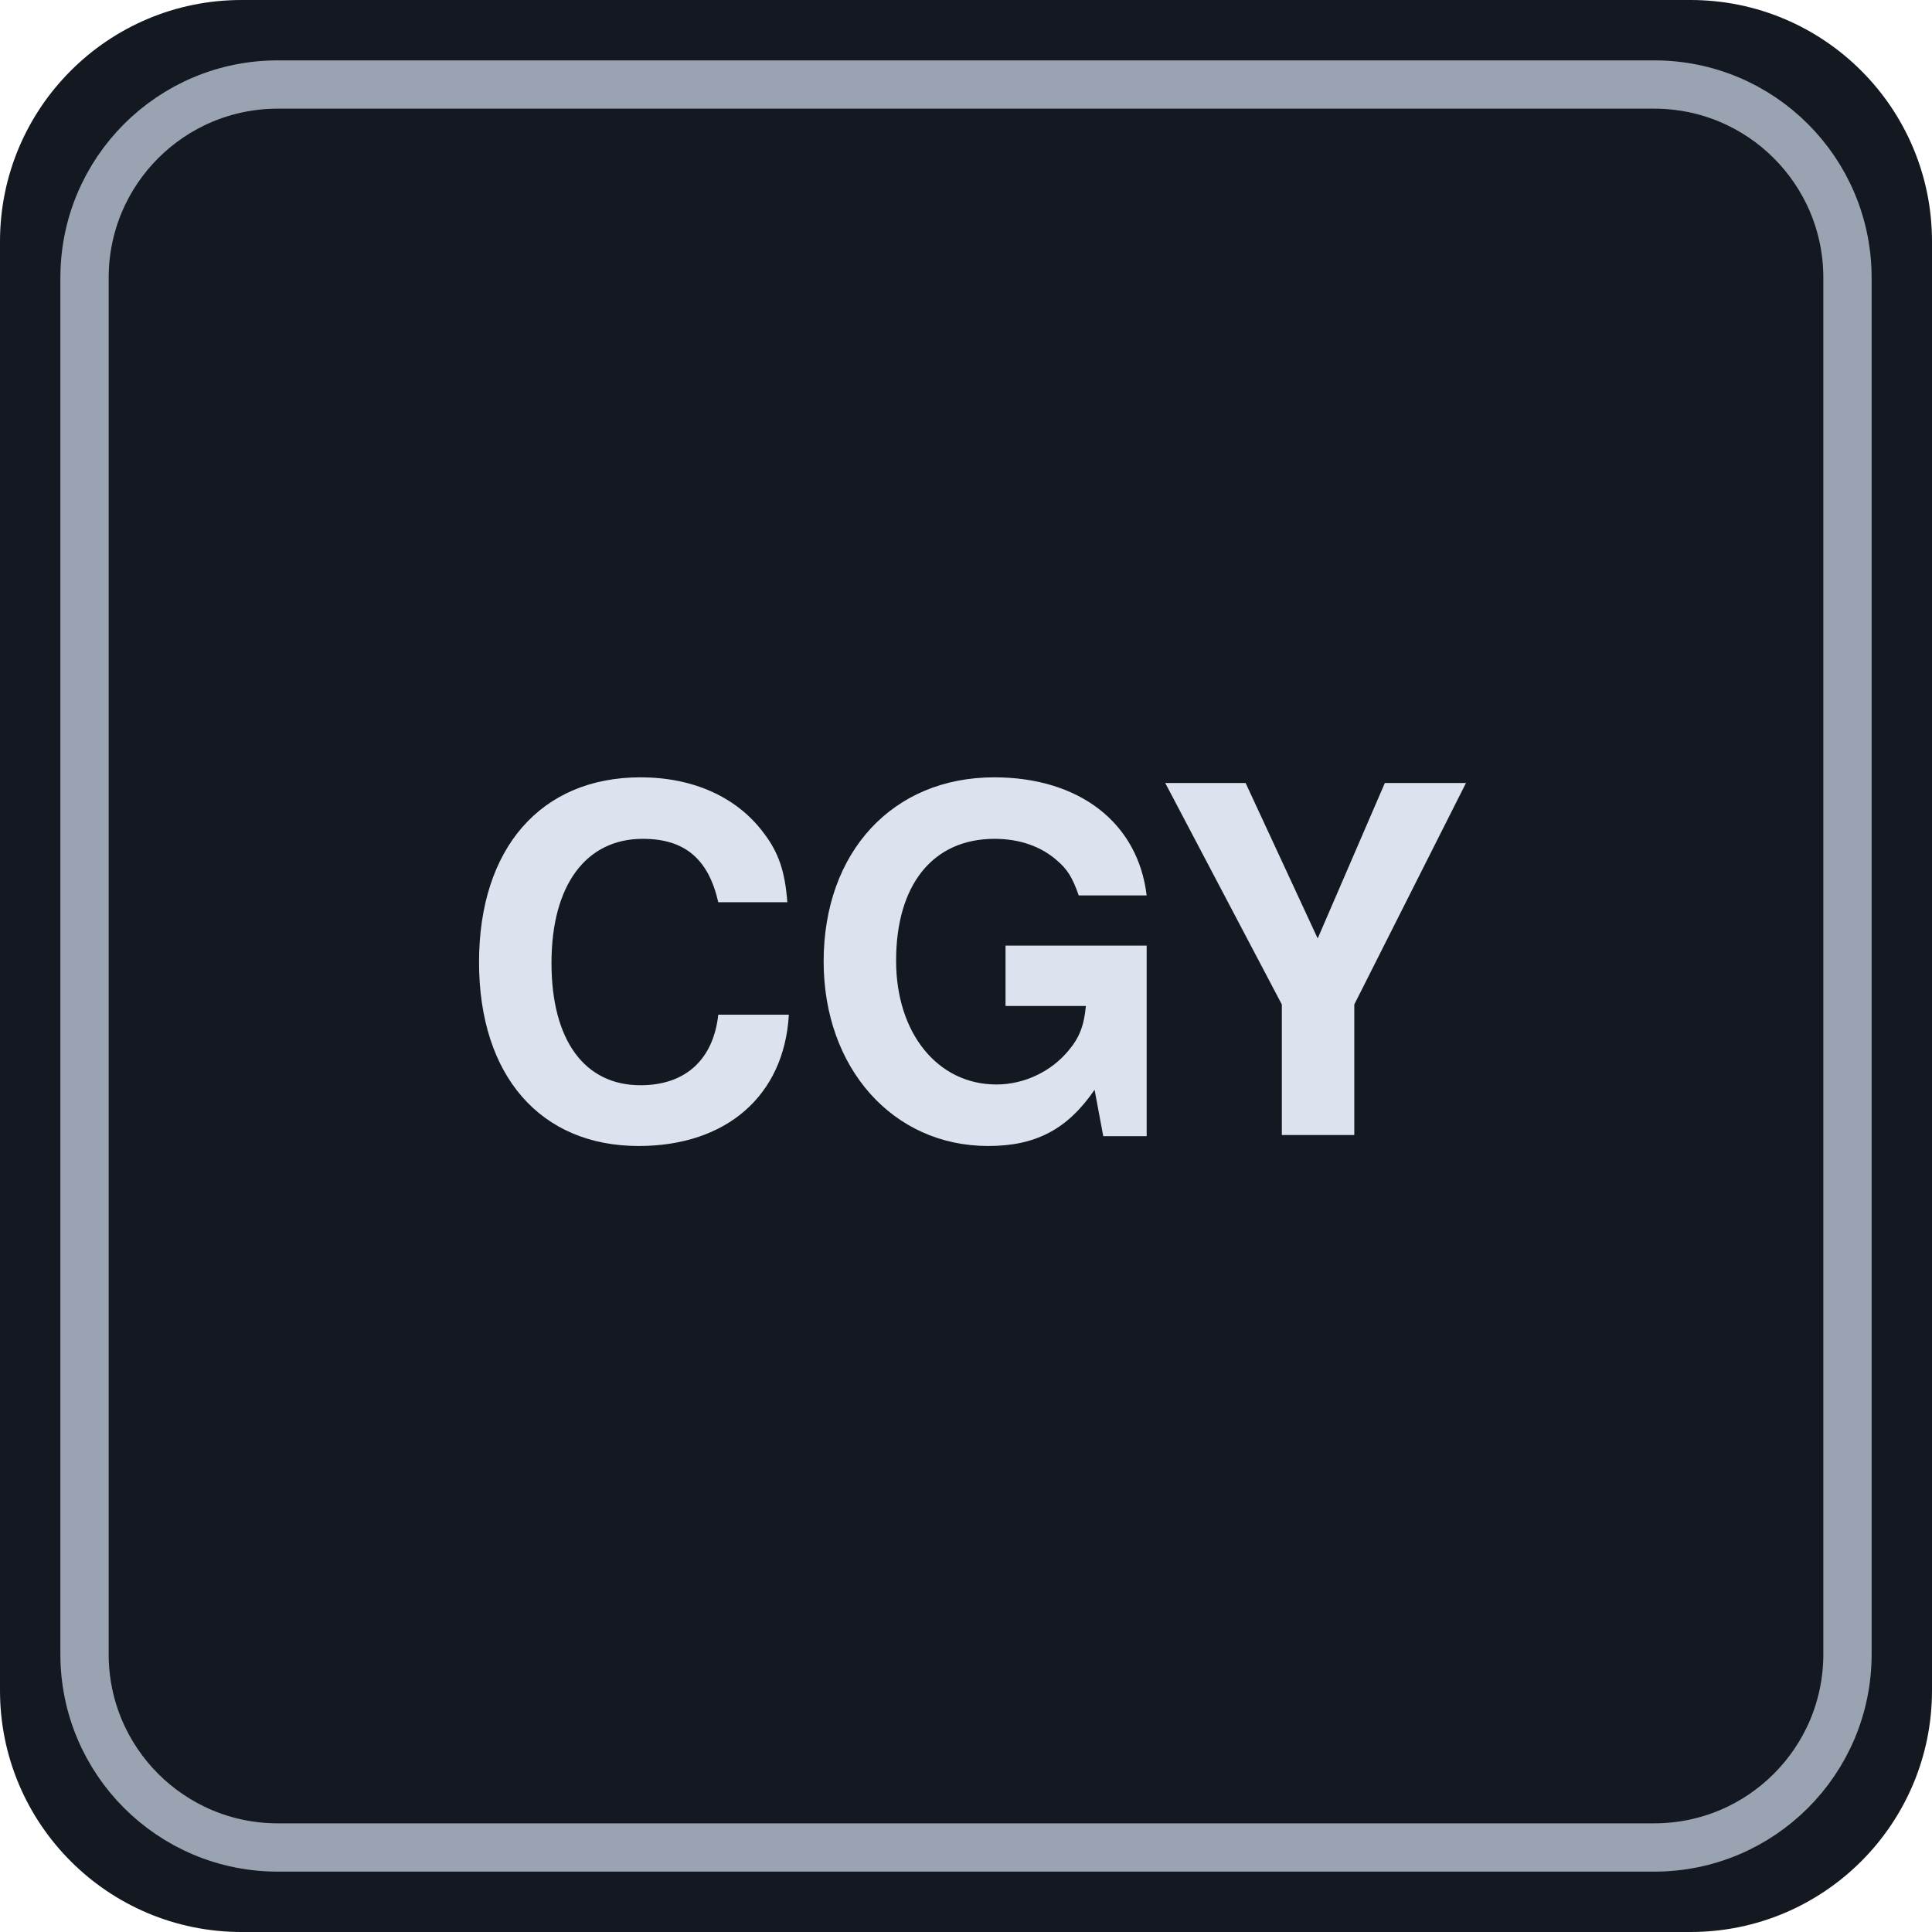
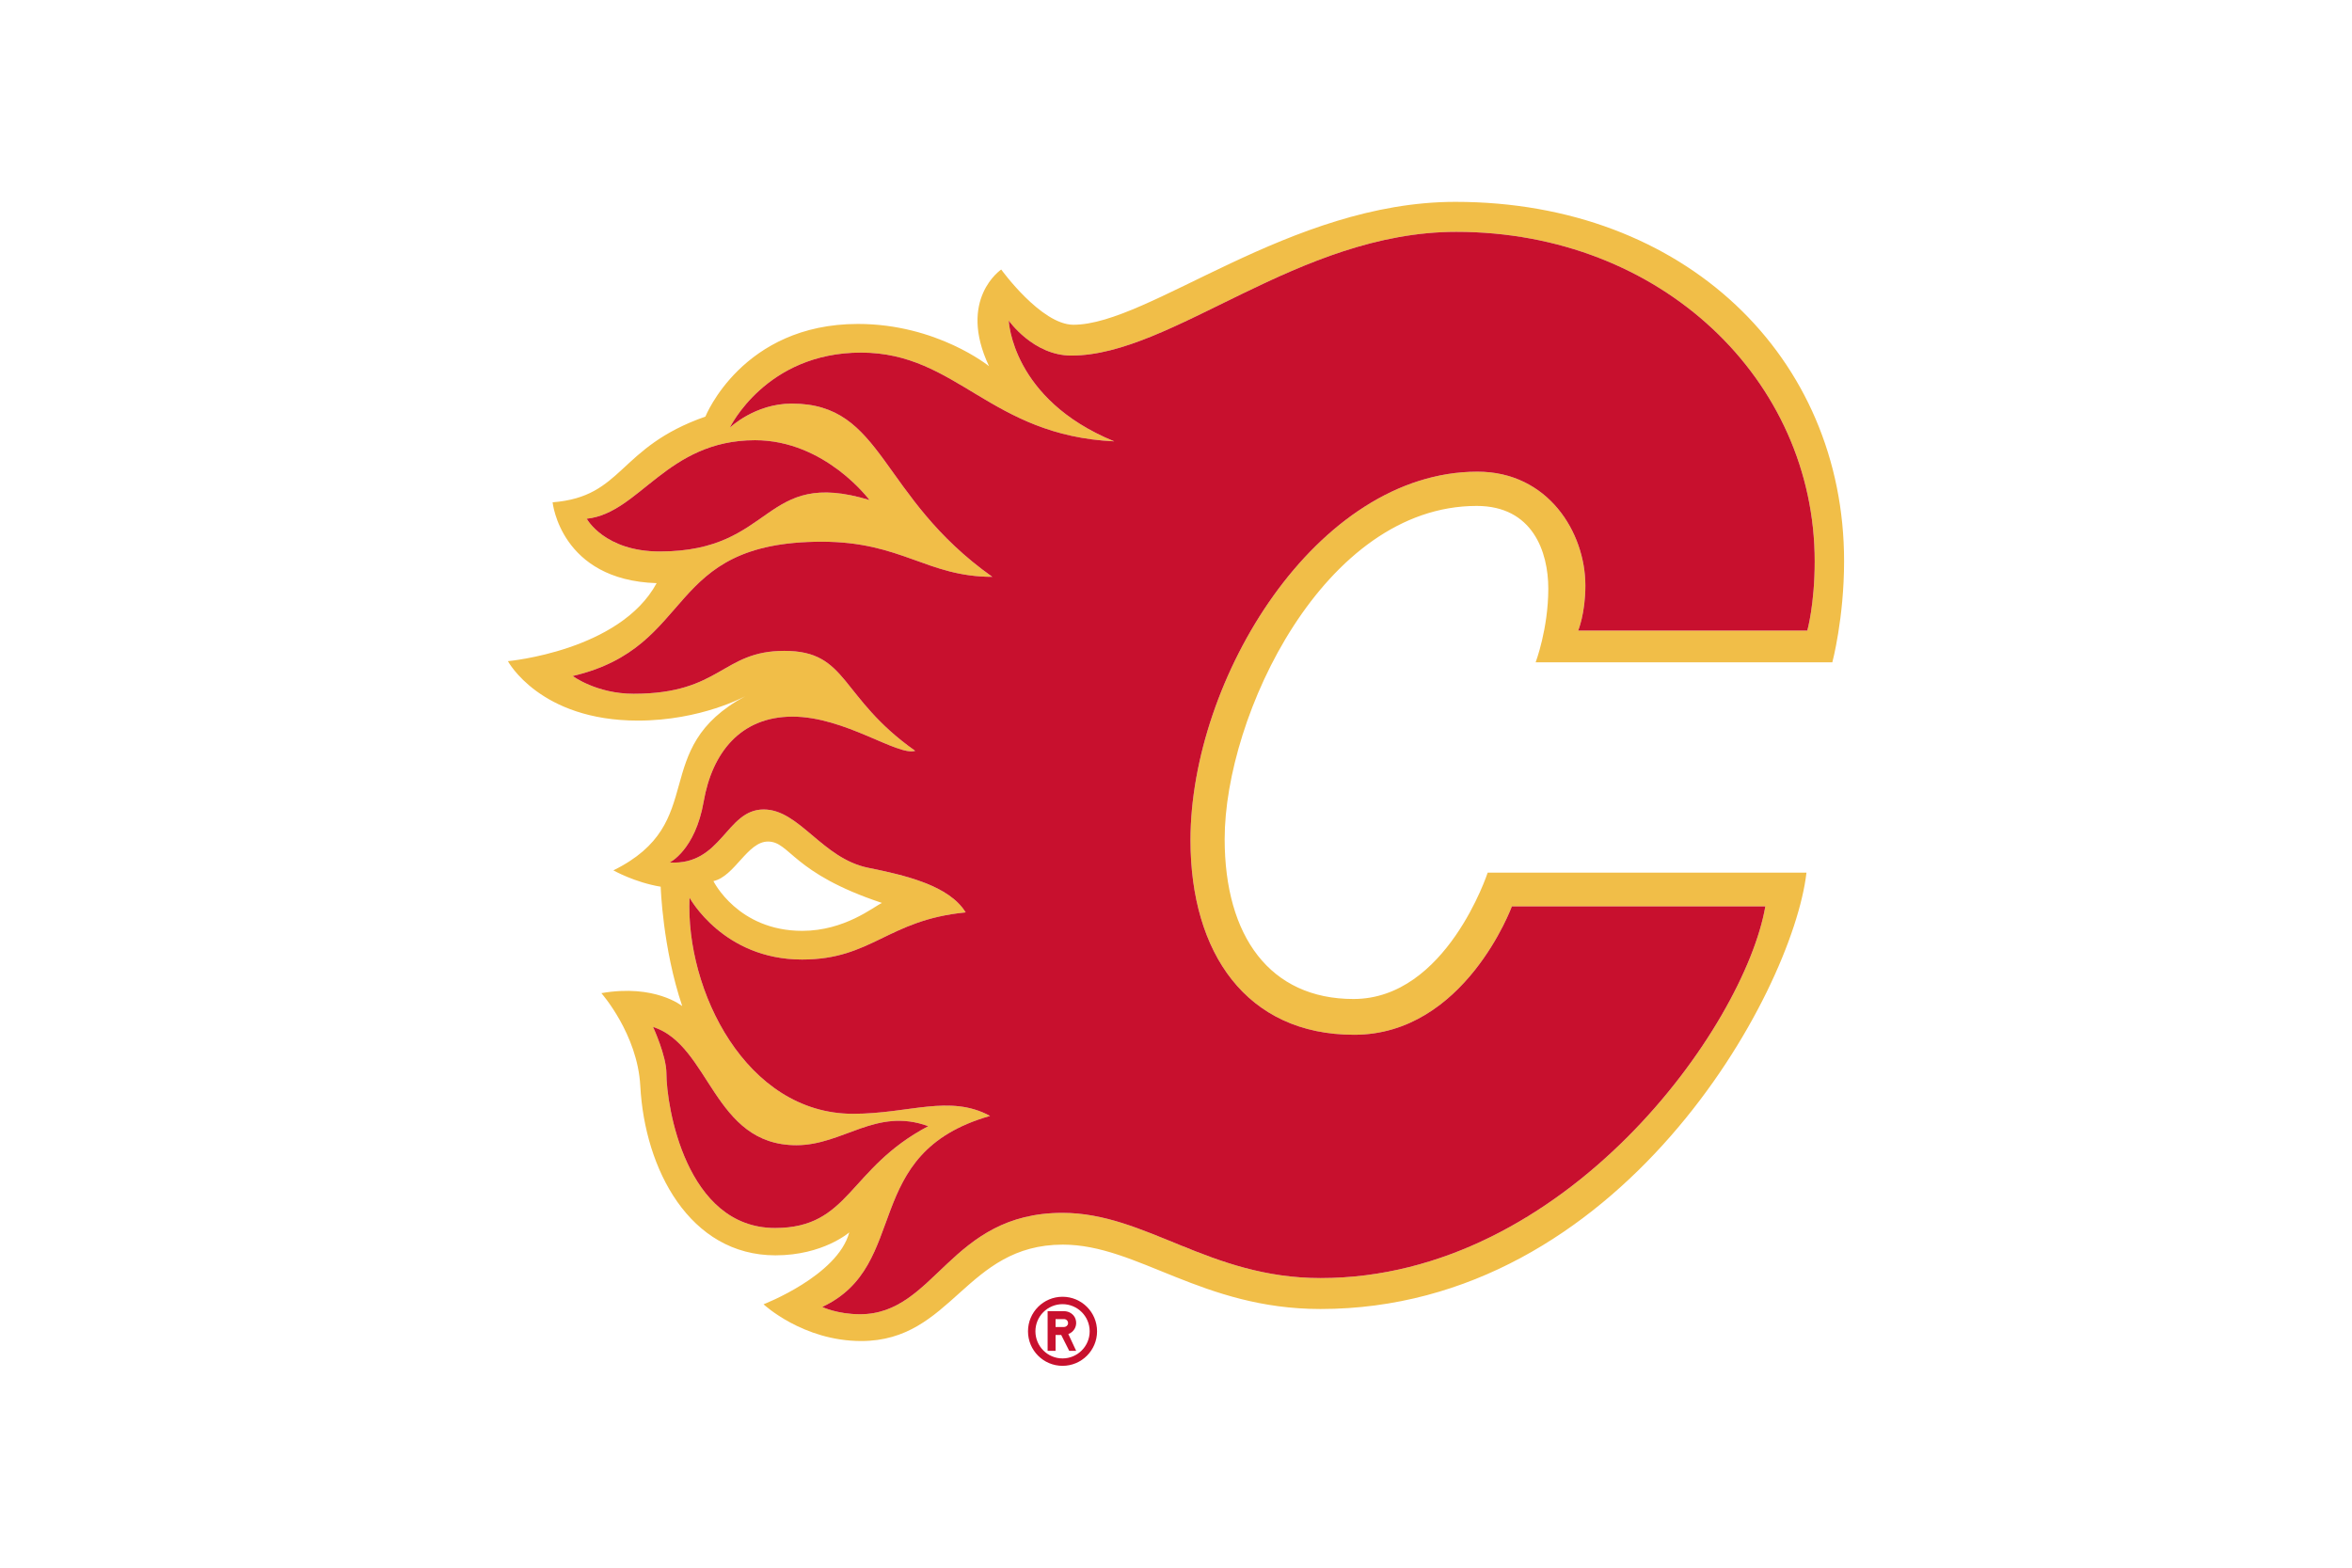
- <svg xmlns="http://www.w3.org/2000/svg" viewBox="0 0 80 80" width="80" height="80" role="img" aria-label="CGY">
-   <rect width="80" height="80" rx="10" fill="#141820" />
-   <rect x="3.5" y="3.5" width="73" height="73" rx="8" fill="none" stroke="#9aa3b2" stroke-width="2" />
-   <text x="40" y="47" text-anchor="middle" font-family="ui-sans-serif,system-ui,Helvetica,Arial,sans-serif" font-size="20" font-weight="700" fill="#dce3ee">CGY</text>
+ <svg xmlns="http://www.w3.org/2000/svg" viewBox="0 0 960 640">
+   <path fill="#f1be48" d="M747.887 270.395s4.798-17.958 4.798-41.322c0-83.14-64.841-146.666-158.651-146.666-67.59 0-125.021 50.172-155.899 50.172-13.176 0-29.475-22.55-29.475-22.55s-17.937 12.054-4.978 39.465c0 0-21.238-17.246-53.49-17.246-47.247 0-62.274 37.823-62.274 37.823-35.94 12.585-33.29 32.697-62.364 34.994 0 0 3.216 31.79 42.461 33.003-14.983 27.714-60.7 31.848-60.7 31.848s12.954 24.264 53.056 24.264c25.881 0 43.908-10.009 43.908-10.009-40.167 21.62-14.308 51.627-53.923 71.15 0 0 8.742 4.935 19.313 6.671 0 0 .756 24.946 8.797 48.743 0 0-11.115-9.115-33.011-5.286 0 0 14.764 16.68 15.888 37.88 1.801 33.988 20.133 69.154 55.176 69.154 19.452 0 30.121-9.378 30.121-9.378-4.743 17.717-34.991 29.36-34.991 29.36s16.024 15.002 39.876 15.002c37.212 0 42.509-39.356 82.3-39.356 30.451 0 56.759 26.282 105.126 26.282 122.339 0 192.668-128.764 198.384-178.134h-130.12s-16.879 51.578-54.763 51.578c-34.116 0-52.59-25.615-52.59-65.3 0-50.28 40.445-135.997 102.869-135.997 22.794 0 29.226 18.627 29.226 33.761 0 16.457-5.166 30.093-5.166 30.093zm-508.404-58.627c21.632-2.315 32.622-32.05 68.696-32.05 28.64 0 46.712 24.422 46.712 24.422-44.01-13.365-38.353 21.002-85.579 21.002-22.6 0-29.829-13.374-29.829-13.374m76.868 289.555c-36.525 0-44.347-50.043-44.347-63.097 0-7.247-5.465-18.999-5.465-18.999 23.407 7.547 24.466 48.297 58.514 48.297 19.148 0 32.516-15.577 53.833-7.767-32.762 17.238-31.91 41.566-62.535 41.566m286.71-308.763c-65.768 0-117.149 84.704-117.149 150.422 0 46.062 22.862 79.457 66.795 79.457 45.147 0 64.382-52.409 64.382-52.409h103.459c-8.544 49.188-81.415 151.741-181.542 151.741-45.555 0-71.29-26.624-105.351-26.624-46.033 0-51.708 41.385-82.594 41.385-9.32 0-15.459-2.975-15.459-2.975 36.518-17.12 15.042-62.753 68.507-77.985-16.566-8.949-33.005-.869-55.917-.869-43.709 0-68.492-50.49-66.744-88.237 0 0 13.682 25.262 45.938 25.262 28.526 0 34.835-16.147 66.762-19.246-6.732-10.994-24.664-15.158-39.779-18.212-18.835-3.81-28.073-23.807-42.659-23.807-15.405 0-17.026 22.913-38.372 21.65 0 0 10.433-5.045 13.881-24.9 3.431-19.774 14.935-34.653 36.253-34.653 21.442 0 42.886 16.182 50.075 13.967-31.101-21.958-27.177-40.815-53.394-40.815-25.56 0-25.786 17.522-61.527 17.522-15.157 0-24.864-7.253-24.864-7.253 50.907-11.923 36.692-54.827 101.704-54.827 32.623 0 42.896 14.337 69.563 14.337-46.436-32.904-44.095-70.728-81.843-70.728-15.118 0-25.317 9.854-25.317 9.854s14.699-30.669 53.583-30.669c39.241 0 52.556 33.843 103.329 36.23-41.886-17.158-43.047-49.302-43.047-49.302s10.002 14.287 25.54 14.287c41.354 0 92.439-50.51 157.164-50.51 83.613 0 146.257 60.482 146.257 134.523 0 17.554-3.019 28.26-3.019 28.26h-93.517s2.931-7.069 2.931-18.326c0-21.83-15.28-46.55-44.03-46.55ZM291.195 359.706c8.693-1.932 13.872-16.149 22.256-16.149 9.051 0 9.795 12.888 46.536 25.057-3.385 1.555-15.164 11.4-32.55 11.4-26.282 0-36.243-20.308-36.243-20.308z" />
+   <path fill="#c8102e" d="M737.676 257.434s3.02-10.706 3.02-28.259c0-74.042-62.646-134.523-146.258-134.523-64.725 0-115.81 50.51-157.164 50.51-15.538 0-25.54-14.287-25.54-14.287s1.161 32.143 43.046 49.302c-50.771-2.387-64.087-36.23-103.328-36.23-38.884 0-53.582 30.67-53.582 30.67s10.198-9.855 25.316-9.855c37.748 0 35.407 37.823 81.843 70.727-26.666 0-36.939-14.336-69.563-14.336-65.011 0-50.798 42.903-101.704 54.827 0 0 9.707 7.252 24.864 7.252 35.741 0 35.967-17.52 61.527-17.52 26.216 0 22.293 18.856 53.394 40.814-7.188 2.215-28.633-13.967-50.074-13.967-21.319 0-32.823 14.88-36.254 34.651-3.448 19.857-13.88 24.901-13.88 24.901 21.345 1.264 22.966-21.65 38.372-21.65 14.585 0 23.823 19.996 42.659 23.807 15.114 3.054 33.047 7.218 39.778 18.213-31.927 3.1-38.236 19.246-66.761 19.246-32.257 0-45.939-25.262-45.939-25.262-1.748 37.746 23.035 88.237 66.743 88.237 22.914 0 39.352-8.08 55.917.868-53.464 15.232-31.988 60.865-68.505 77.986 0 0 6.138 2.975 15.458 2.975 30.887 0 36.561-41.385 82.594-41.385 34.061 0 59.796 26.623 105.351 26.623 100.127 0 172.998-102.552 181.542-151.74H617.09s-19.236 52.41-64.383 52.41c-43.933 0-66.796-33.395-66.796-79.457 0-65.719 51.383-150.422 117.15-150.422 28.75 0 44.03 24.718 44.03 46.548 0 11.258-2.933 18.326-2.933 18.326z" />
+   <path fill="#c8102e" d="M354.892 204.14s-18.073-24.423-46.713-24.423c-36.074 0-47.064 29.737-68.696 32.051 0 0 7.229 13.373 29.829 13.373 47.226 0 41.569-34.367 85.58-21.002m23.995 255.617c-21.318-7.809-34.686 7.768-53.834 7.768-34.048 0-35.107-40.752-58.513-48.299 0 0 5.464 11.753 5.464 19 0 13.053 7.822 63.097 44.347 63.097 30.624 0 29.773-24.328 62.536-41.566M433.69 529.396c-7.789 0-14.098 6.308-14.098 14.097s6.31 14.1 14.098 14.1c7.779 0 14.089-6.314 14.089-14.1s-6.31-14.097-14.089-14.097m0 25.172c-6.121 0-11.07-4.96-11.07-11.075a11.064 11.064 0 0 1 11.07-11.072c6.107 0 11.074 4.953 11.074 11.072 0 6.114-4.967 11.075-11.073 11.075z" />
+   <path fill="#c8102e" d="M439.015 538.571c-.629-2.007-2.597-3.292-4.7-3.292h-6.713v16.2h3.241V545h2.31l3.264 6.48h2.836l-3.201-6.858a4.82 4.82 0 0 0 2.714-2.42 4.82 4.82 0 0 0 .249-3.63m-4.807 3.188h-3.365v-3.24h3.476a1.62 1.62 0 0 1 1.222.548 1.62 1.62 0 0 1 .389 1.281c-.101.83-.885 1.411-1.722 1.411" />
</svg>
